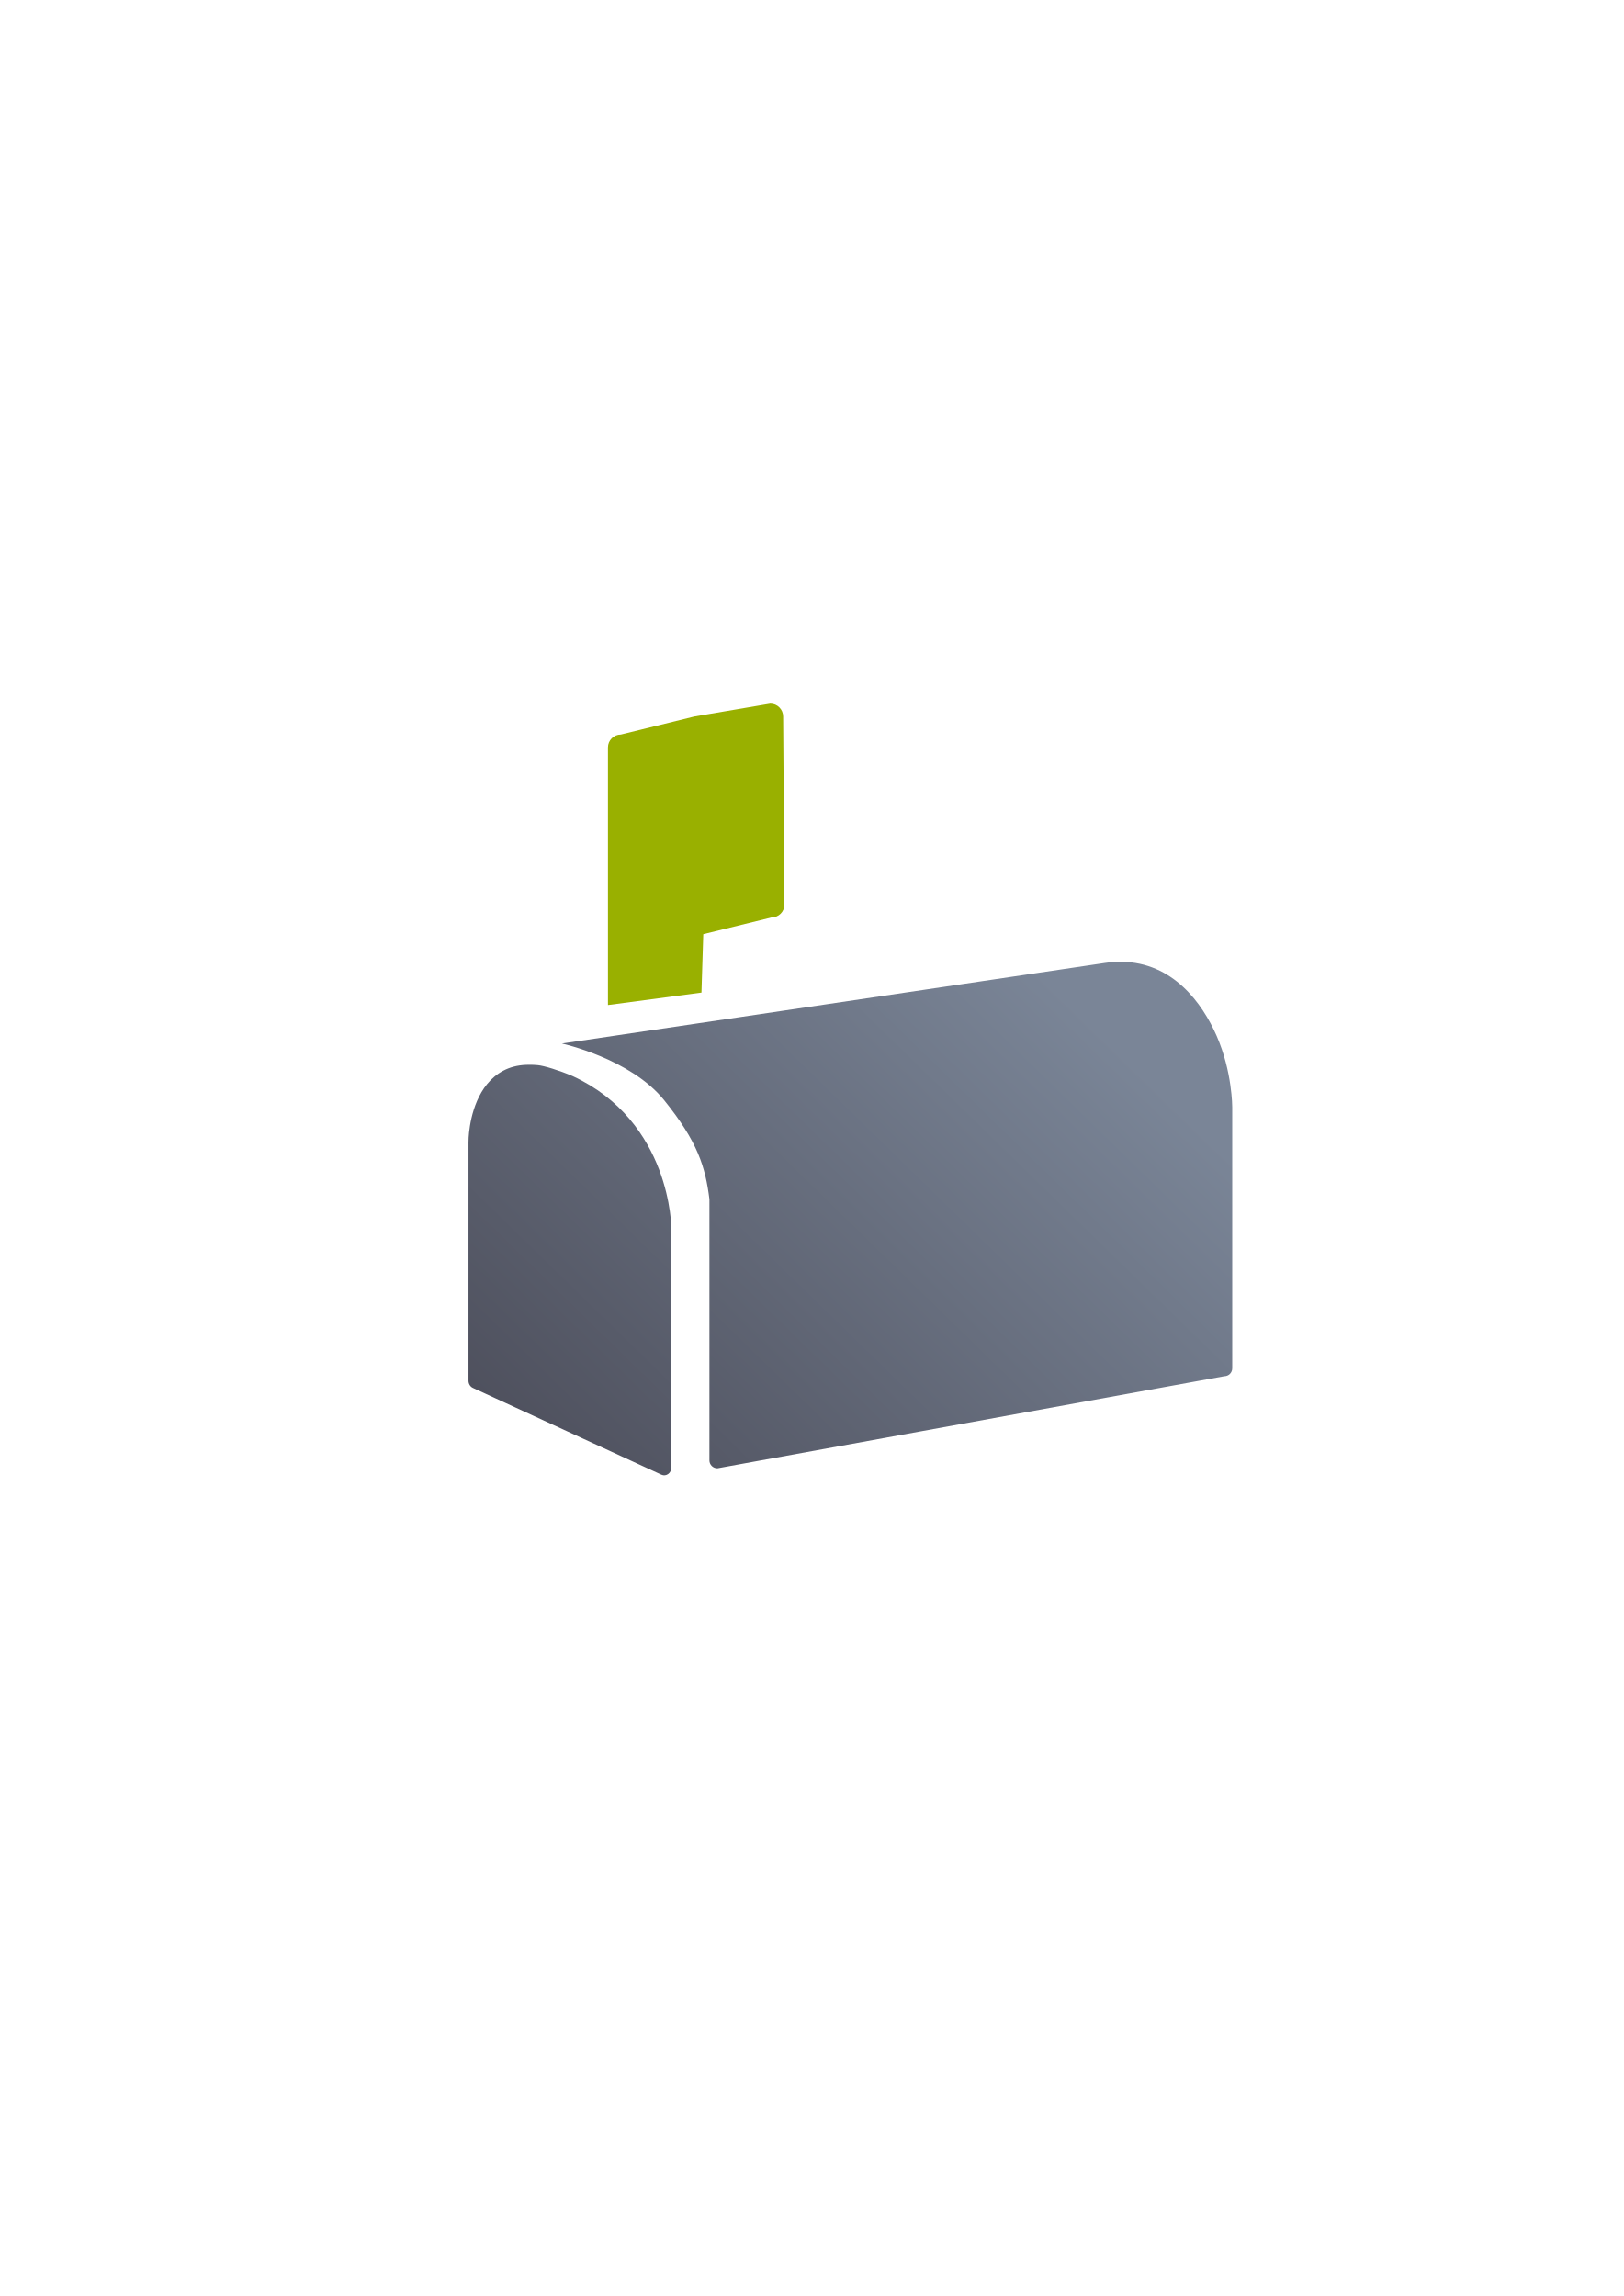
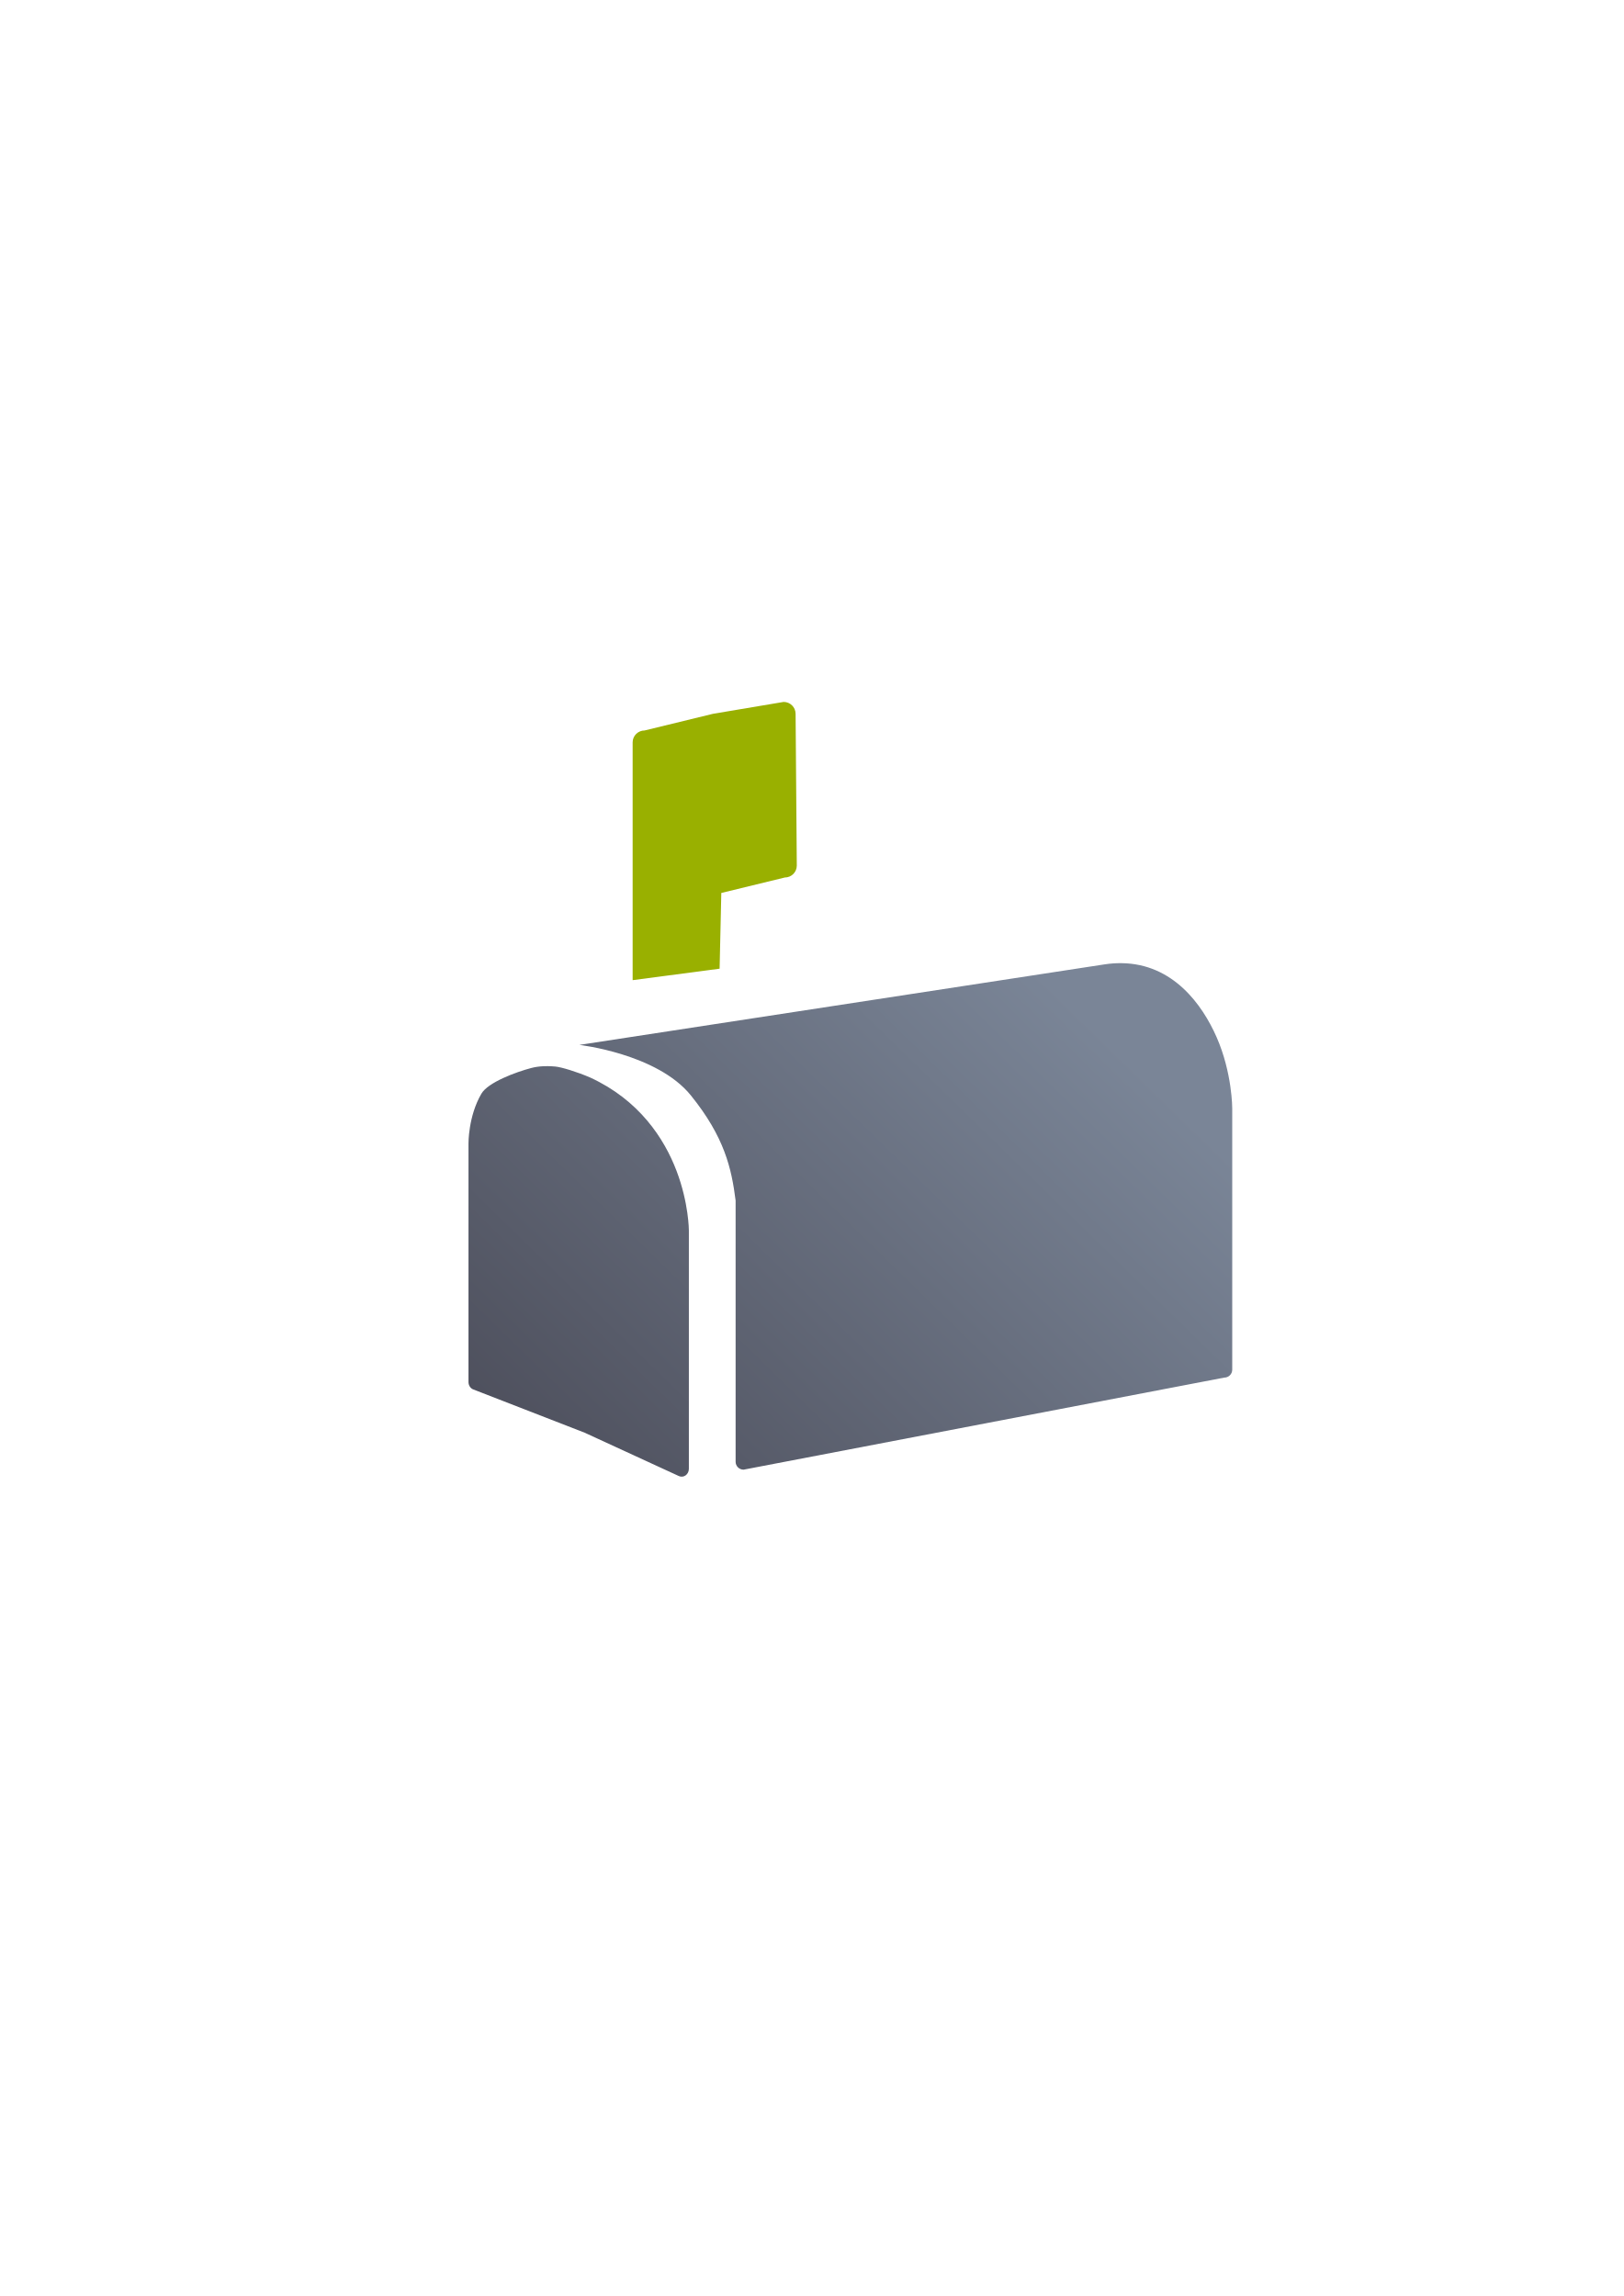
<svg xmlns="http://www.w3.org/2000/svg" xmlns:xlink="http://www.w3.org/1999/xlink" width="210mm" height="297mm" viewBox="0 0 744.094 1052.362" id="svg2" version="1.1">
  <defs id="defs4">
    <linearGradient id="linearGradient2224">
      <stop id="stop2226" offset="0" style="stop-color:#7c7c7c;stop-opacity:1;" />
      <stop id="stop2228" offset="1" style="stop-color:#b8b8b8;stop-opacity:1;" />
    </linearGradient>
    <linearGradient id="linearGradient15218">
      <stop id="stop15220" offset="0" style="stop-color:#eeeeef;stop-opacity:1;" />
      <stop id="stop2736" offset="0.599" style="stop-color:#d3d7cf;stop-opacity:1;" />
      <stop id="stop2738" offset="0.828" style="stop-color:#ffffff;stop-opacity:1;" />
      <stop id="stop15222" offset="1" style="stop-color:#d3d7cf;stop-opacity:1;" />
    </linearGradient>
    <pattern y="0" x="0" height="6" width="6" patternUnits="userSpaceOnUse" id="EMFhbasepattern" />
    <pattern y="0" x="0" height="6" width="6" patternUnits="userSpaceOnUse" id="EMFhbasepattern-5" />
    <linearGradient xlink:href="#linearGradient4718" id="linearGradient4724" x1="251.73" y1="722.362" x2="514.774" y2="452.736" gradientUnits="userSpaceOnUse" gradientTransform="matrix(0.8578432,0,0,0.8578432,57.69393,69.5915)" />
    <linearGradient id="linearGradient4718">
      <stop style="stop-color:#4e505d;stop-opacity:1;" offset="0" id="stop4720" />
      <stop style="stop-color:#7a8597;stop-opacity:1" offset="1" id="stop4722" />
    </linearGradient>
  </defs>
  <g id="layer1">
-     <rect style="opacity:1;fill:none;fill-opacity:1;stroke:none;stroke-width:23;stroke-linecap:butt;stroke-linejoin:round;stroke-miterlimit:4;stroke-dasharray:none;stroke-opacity:1" id="rect4160" width="400" height="400" x="190" y="322.362" />
-     <g id="g4234" transform="translate(0.81546,10.20016)">
-       <path id="path4149" d="m 513.124,430.625 c -2.447,-0.026 -5.003,0.147 -7.672,0.543 l -248.757,36.922 c 0,0 31.419,6.873 46.839,25.962 15.42,19.088 18.894,30.615 20.759,45.378 l 0,119.725 c 2e-4,2.001 1.637,3.623 3.657,3.624 l 232.272,-42.196 c 2.02,-2e-4 3.657,-1.622 3.657,-3.624 l 0,-119.725 c 0,0 0.052,-16.244 -7.149,-32.664 -6.526,-14.881 -19.951,-33.694 -43.605,-33.944 z m -267.442,47.384 c -2.746,-0.253 -4.723,-0.174 -5.466,-0.144 -1.982,0.081 -3.841,0.36 -5.581,0.816 -6.961,1.827 -11.786,6.559 -14.829,11.757 -6.087,10.396 -5.926,22.891 -5.926,22.891 l 0,54.635 0,54.638 c 8.6e-4,1.46 0.799,2.777 2.024,3.34 l 43.198,19.888 43.2,19.885 c 2.172,0.998 4.569,-0.755 4.569,-3.343 l 0,-54.638 0,-54.633 c 0,0 -0.007,-12.452 -5.656,-27.3 -5.649,-14.848 -17.117,-32.426 -39.567,-42.76 -6.093,-2.634 -13.22,-4.779 -15.966,-5.033 z" style="color:#252525;font-style:normal;font-variant:normal;font-weight:normal;font-stretch:normal;font-size:medium;line-height:normal;font-family:sans-serif;text-indent:0;text-align:start;text-decoration:none;text-decoration-line:none;text-decoration-style:solid;text-decoration-color:#252525;letter-spacing:normal;word-spacing:normal;text-transform:none;direction:ltr;block-progression:tb;writing-mode:lr-tb;baseline-shift:baseline;text-anchor:start;white-space:normal;clip-rule:nonzero;display:inline;overflow:visible;visibility:visible;opacity:1;isolation:auto;mix-blend-mode:normal;color-interpolation:sRGB;color-interpolation-filters:linearRGB;solid-color:#252525;solid-opacity:1;fill:url(#linearGradient4724);fill-opacity:1;fill-rule:evenodd;stroke:none;stroke-width:5;stroke-linecap:butt;stroke-linejoin:round;stroke-miterlimit:4;stroke-dasharray:none;stroke-dashoffset:0;stroke-opacity:1;color-rendering:auto;image-rendering:auto;shape-rendering:auto;text-rendering:auto;enable-background:accumulate" />
+     <g transform="translate(0,0.63574)" id="g4209">
+       <rect y="322.362" x="190" height="400" width="400" id="rect4160" style="opacity:1;fill:none;fill-opacity:1;stroke:none;stroke-width:23;stroke-linecap:butt;stroke-linejoin:round;stroke-miterlimit:4;stroke-dasharray:none;stroke-opacity:1" />
+       <g transform="translate(0.81546,10.20015)" id="g4234">
+         <path style="color:#252525;font-style:normal;font-variant:normal;font-weight:normal;font-stretch:normal;font-size:medium;line-height:normal;font-family:sans-serif;text-indent:0;text-align:start;text-decoration:none;text-decoration-line:none;text-decoration-style:solid;text-decoration-color:#252525;letter-spacing:normal;word-spacing:normal;text-transform:none;direction:ltr;block-progression:tb;writing-mode:lr-tb;baseline-shift:baseline;text-anchor:start;white-space:normal;clip-rule:nonzero;display:inline;overflow:visible;visibility:visible;opacity:1;isolation:auto;mix-blend-mode:normal;color-interpolation:sRGB;color-interpolation-filters:linearRGB;solid-color:#252525;solid-opacity:1;fill:url(#linearGradient4724);fill-opacity:1;fill-rule:evenodd;stroke:none;stroke-width:5;stroke-linecap:butt;stroke-linejoin:round;stroke-miterlimit:4;stroke-dasharray:none;stroke-dashoffset:0;stroke-opacity:1;color-rendering:auto;image-rendering:auto;shape-rendering:auto;text-rendering:auto;enable-background:accumulate" d="m 513.124,430.625 c -2.447,-0.026 -5.005,0.134 -7.672,0.543 l -240.757,36.922 c 0,0 35.661,4.045 51.081,23.133 15.42,19.088 18.652,33.444 20.517,48.207 l 0,119.725 c 2e-4,2.001 1.637,3.623 3.657,3.624 l 220.272,-42.196 c 2.02,-2e-4 3.657,-1.622 3.657,-3.624 l 0,-119.725 c 0,0 0.052,-16.244 -7.149,-32.664 -6.526,-14.881 -19.951,-33.694 -43.605,-33.944 z m -259.442,47.384 c -2.746,-0.253 -4.723,-0.174 -5.466,-0.144 -1.982,0.081 -3.841,0.36 -5.581,0.816 -6.961,1.827 -19.786,6.559 -22.829,11.757 -6.087,10.396 -5.926,22.891 -5.926,22.891 l 0,54.635 0,54.638 c 8.6e-4,1.46 0.799,2.777 2.024,3.34 l 51.198,19.888 43.2,19.885 c 2.172,0.998 4.569,-0.755 4.569,-3.343 l 0,-54.638 0,-54.633 c 0,0 -0.007,-12.452 -5.656,-27.3 -5.649,-14.848 -17.117,-32.426 -39.567,-42.76 -6.093,-2.634 -13.22,-4.779 -15.966,-5.033 z" id="path4149" />
+       </g>
+       <path style="color:#252525;font-style:normal;font-variant:normal;font-weight:normal;font-stretch:normal;font-size:medium;line-height:normal;font-family:sans-serif;text-indent:0;text-align:start;text-decoration:none;text-decoration-line:none;text-decoration-style:solid;text-decoration-color:#252525;letter-spacing:normal;word-spacing:normal;text-transform:none;direction:ltr;block-progression:tb;writing-mode:lr-tb;baseline-shift:baseline;text-anchor:start;white-space:normal;clip-rule:nonzero;display:inline;overflow:visible;visibility:visible;opacity:1;isolation:auto;mix-blend-mode:normal;color-interpolation:sRGB;color-interpolation-filters:linearRGB;solid-color:#252525;solid-opacity:1;fill:#99b000;fill-opacity:1;fill-rule:evenodd;stroke:none;stroke-width:5;stroke-linecap:butt;stroke-linejoin:round;stroke-miterlimit:4;stroke-dasharray:none;stroke-dashoffset:0;stroke-opacity:1;color-rendering:auto;image-rendering:auto;shape-rendering:auto;text-rendering:auto;enable-background:accumulate" d="m 359.104,321.091 -32.395,5.45 -31.297,7.63 c -3.032,2.9e-4 -5.49,2.44 -5.491,5.45 l 0,73.579 0,35.415 39.855,-5.258 0.776,-34.707 29.101,-7.085 c 3.032,-3.4e-4 5.49,-2.44 5.491,-5.45 l -0.549,-69.575 c -3e-4,-3.01 -2.458,-5.45 -5.491,-5.45 z" id="path4149-8" />
    </g>
-     <path id="path4149-8" d="m 352.993,322.505 -34.831,5.904 -33.651,8.265 c -3.26,3.1e-4 -5.903,2.643 -5.904,5.904 l 0,79.699 0,38.36 42.852,-5.695 0.835,-26.762 31.289,-7.675 c 3.26,-3.7e-4 5.903,-2.643 5.904,-5.904 l -0.59,-86.193 c -3.2e-4,-3.26 -2.643,-5.903 -5.904,-5.904 z" style="color:#252525;font-style:normal;font-variant:normal;font-weight:normal;font-stretch:normal;font-size:medium;line-height:normal;font-family:sans-serif;text-indent:0;text-align:start;text-decoration:none;text-decoration-line:none;text-decoration-style:solid;text-decoration-color:#252525;letter-spacing:normal;word-spacing:normal;text-transform:none;direction:ltr;block-progression:tb;writing-mode:lr-tb;baseline-shift:baseline;text-anchor:start;white-space:normal;clip-rule:nonzero;display:inline;overflow:visible;visibility:visible;opacity:1;isolation:auto;mix-blend-mode:normal;color-interpolation:sRGB;color-interpolation-filters:linearRGB;solid-color:#252525;solid-opacity:1;fill:#99b000;fill-opacity:1;fill-rule:evenodd;stroke:none;stroke-width:5;stroke-linecap:butt;stroke-linejoin:round;stroke-miterlimit:4;stroke-dasharray:none;stroke-dashoffset:0;stroke-opacity:1;color-rendering:auto;image-rendering:auto;shape-rendering:auto;text-rendering:auto;enable-background:accumulate" />
  </g>
</svg>
